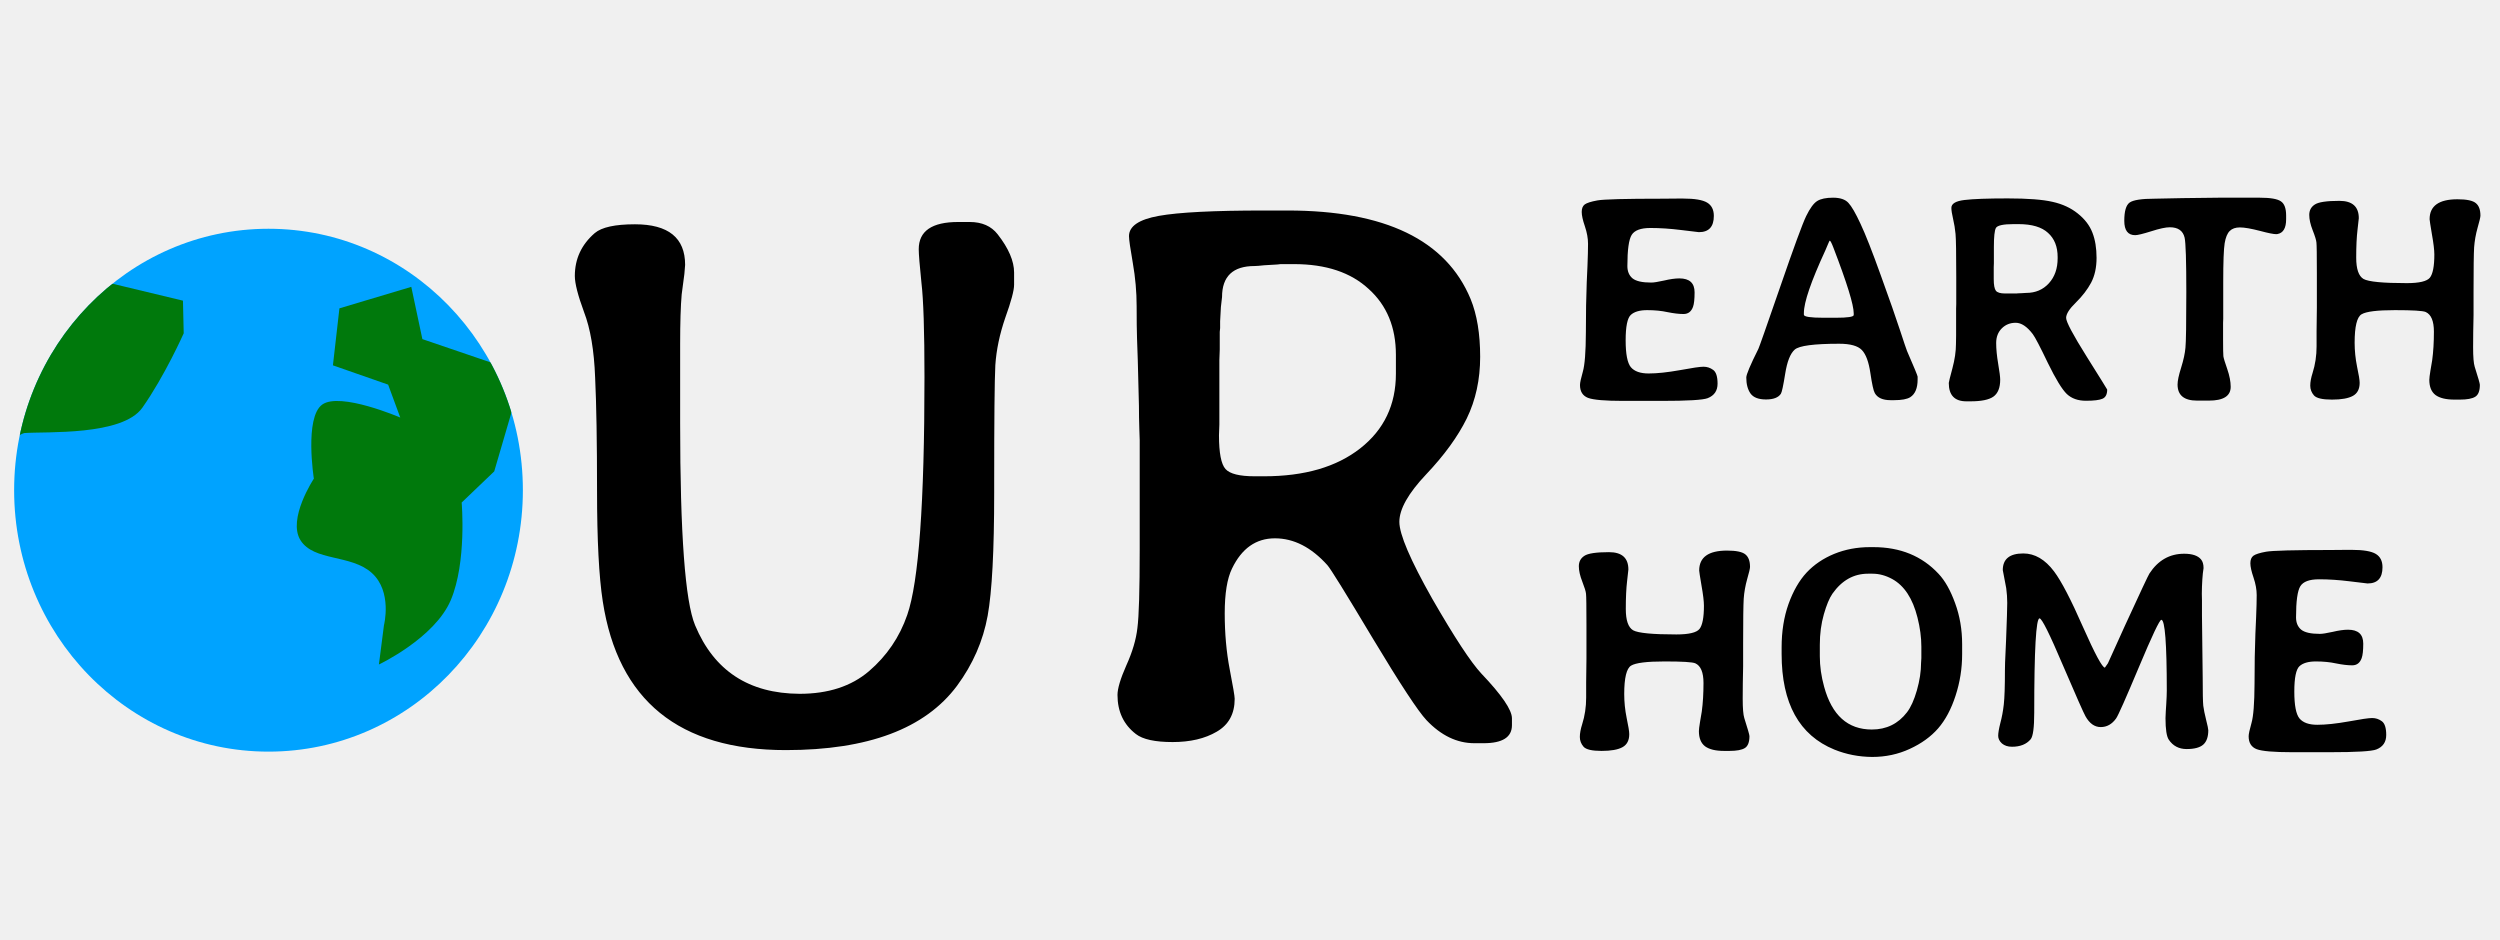
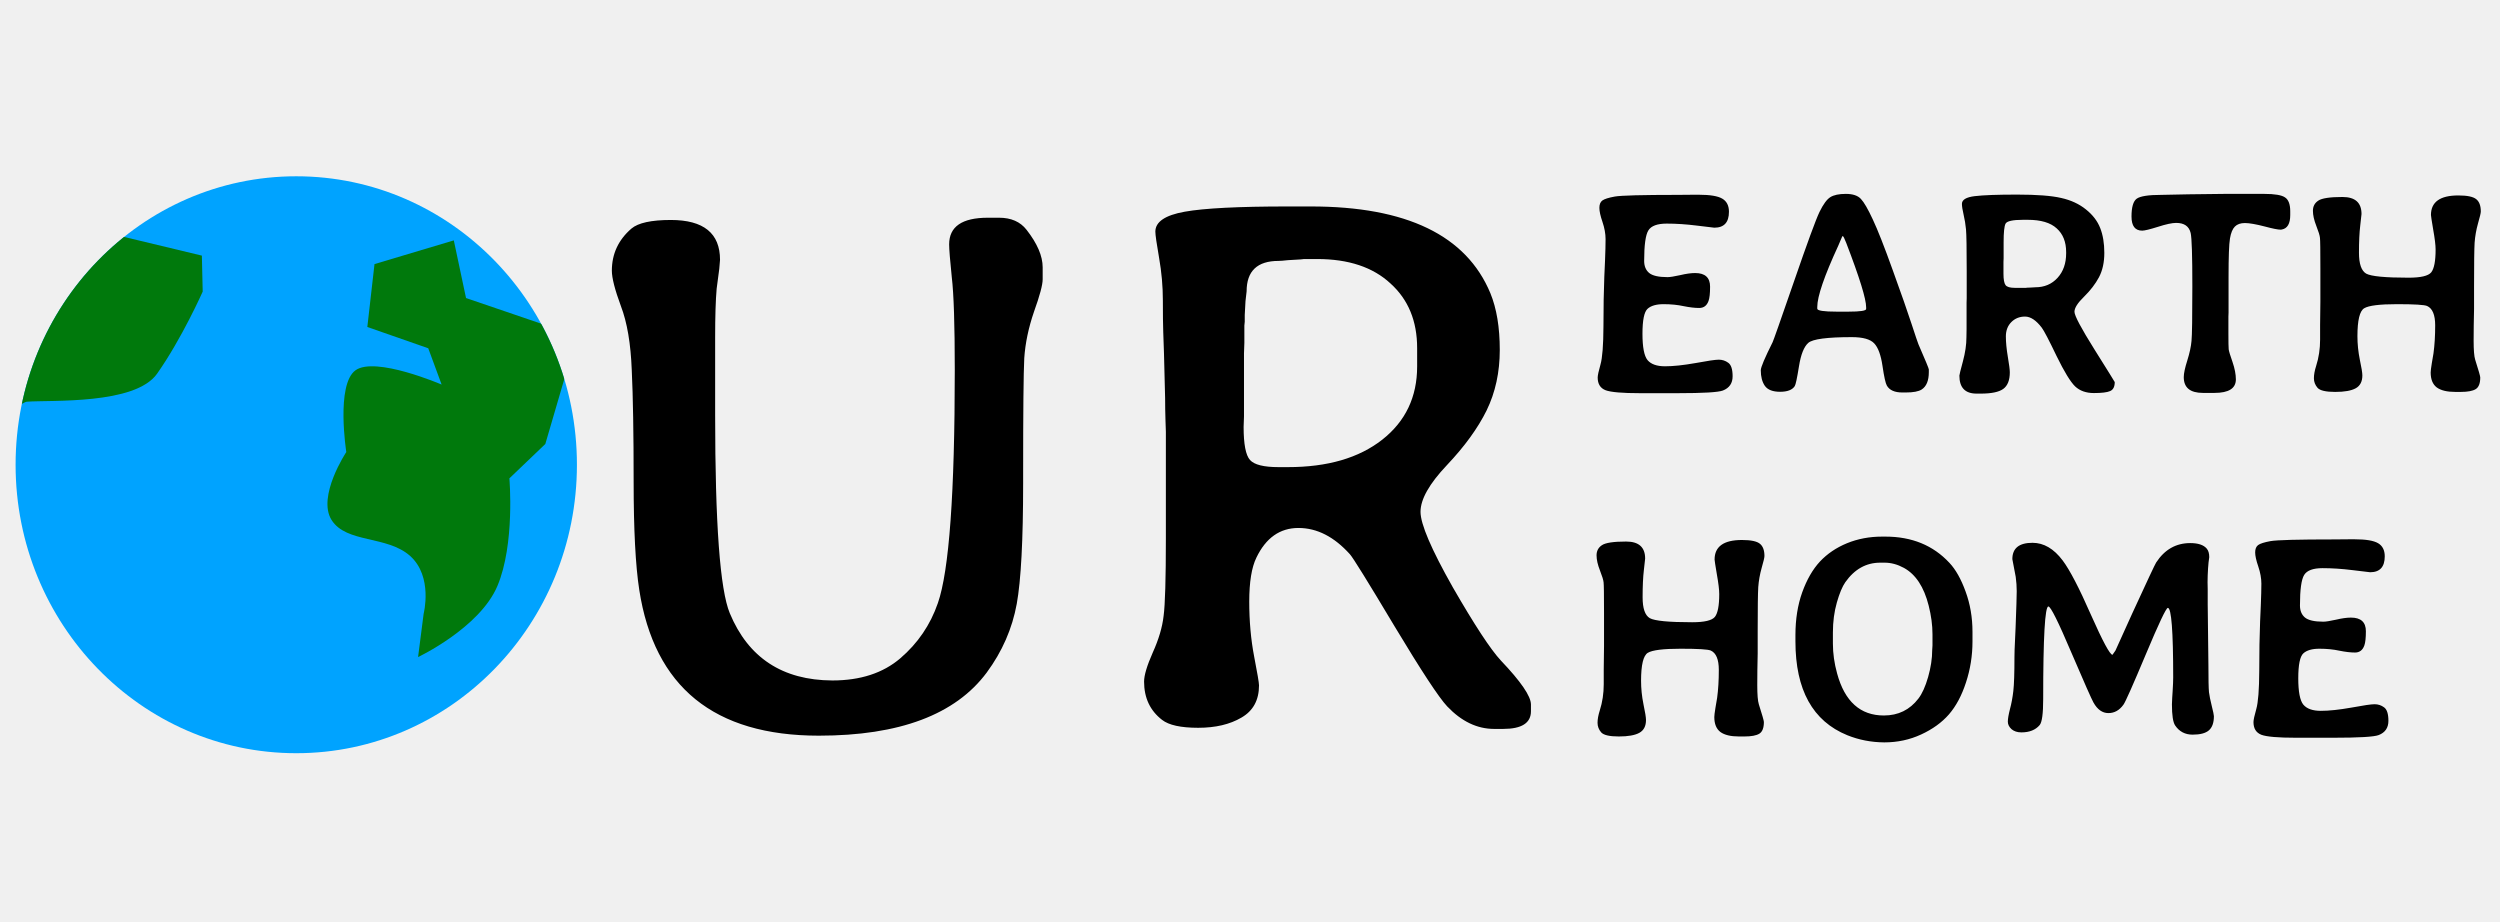
- <svg xmlns="http://www.w3.org/2000/svg" width="306" height="115" viewBox="0 0 306 115" fill="none">
+ <svg xmlns="http://www.w3.org/2000/svg" width="312" height="115" viewBox="0 0 312 115" fill="none">
  <g clip-path="url(#clip0_13_38)">
-     <path d="M32.865 92C50.06 92 64 77.673 64 60C64 42.327 50.06 28 32.865 28C15.669 28 1.73 42.327 1.73 60C1.73 77.673 15.669 92 32.865 92Z" fill="#00A3FF" />
-     <mask id="mask0_13_38" style="mask-type:luminance" maskUnits="userSpaceOnUse" x="1" y="28" width="64" height="64">
-       <path d="M32.865 92C50.06 92 64 77.673 64 60C64 42.327 50.06 28 32.865 28C15.669 28 1.73 42.327 1.73 60C1.73 77.673 15.669 92 32.865 92Z" fill="white" />
+     <path d="M36.973 94C56.318 94 72 77.882 72 58C72 38.118 56.318 22 36.973 22C17.628 22 1.946 38.118 1.946 58C1.946 77.882 17.628 94 36.973 94Z" fill="#00A3FF" />
+     <mask id="mask0_13_38" style="mask-type:luminance" maskUnits="userSpaceOnUse" x="1" y="22" width="72" height="72">
+       <path d="M36.973 94C56.318 94 72 77.882 72 58C72 38.118 56.318 22 36.973 22C17.628 22 1.946 38.118 1.946 58C1.946 77.882 17.628 94 36.973 94Z" fill="white" />
    </mask>
    <g mask="url(#mask0_13_38)">
-       <path fill-rule="evenodd" clip-rule="evenodd" d="M48.992 51.107C48.992 51.107 41.63 47.938 39.437 49.523C37.244 51.107 38.416 58.589 38.416 58.589C38.416 58.589 35.148 63.53 36.782 66.128C38.416 68.726 42.955 67.833 45.505 70.125C48.055 72.417 46.996 76.531 46.996 76.531L46.379 81.333C46.379 81.333 53.209 78.105 55.177 73.453C57.145 68.802 56.508 61.51 56.508 61.51L60.494 57.697L64 45.705L51.698 41.508L50.342 35.111L41.545 37.741L40.749 44.718L47.507 47.078L48.992 51.107ZM0 54.667C0 54.667 2.617 53.033 2.966 53.007C5.646 52.807 14.985 53.365 17.426 49.899C20.186 45.981 22.486 40.793 22.486 40.793L22.394 36.801L7.964 33.333L0 54.667Z" fill="#00790C" />
+       <path fill-rule="evenodd" clip-rule="evenodd" d="M55.116 47.995C55.116 47.995 46.834 44.43 44.367 46.213C41.9 47.995 43.218 56.413 43.218 56.413C43.218 56.413 39.541 61.971 41.38 64.894C43.218 67.817 48.324 66.812 51.193 69.391C54.062 71.969 52.87 76.597 52.87 76.597L52.176 82C52.176 82 59.86 78.368 62.074 73.135C64.288 67.902 63.571 59.699 63.571 59.699L68.056 55.409L72 41.918L58.16 37.196L56.635 30L46.738 32.959L45.843 40.808L53.445 43.463L55.116 47.995ZM0 52C0 52 2.944 50.162 3.337 50.133C6.352 49.908 16.858 50.536 19.604 46.636C22.709 42.229 25.297 36.392 25.297 36.392L25.193 31.901L8.959 28L0 52Z" fill="#00790C" />
    </g>
  </g>
-   <path d="M77.719 27.453C81.812 27.453 83.859 29.109 83.859 32.422L83.766 33.547L83.438 36.031C83.312 37.469 83.25 39.5 83.25 42.125V51.781C83.25 65.344 83.859 73.594 85.078 76.531C87.391 82.094 91.656 84.891 97.875 84.922C101.375 84.922 104.203 84 106.359 82.156C108.547 80.281 110.109 77.984 111.047 75.266C112.453 71.234 113.156 61.531 113.156 46.156C113.156 40.531 113.031 36.672 112.781 34.578C112.562 32.453 112.453 31.094 112.453 30.5C112.453 28.281 114.062 27.172 117.281 27.172H118.688C120.188 27.172 121.328 27.672 122.109 28.672C123.453 30.391 124.125 31.953 124.125 33.359V34.859C124.125 35.547 123.766 36.891 123.047 38.891C122.359 40.891 121.953 42.828 121.828 44.703C121.734 46.547 121.688 51.344 121.688 59.094C121.688 59.5 121.688 59.906 121.688 60.312C121.688 67.406 121.422 72.422 120.891 75.359C120.328 78.453 119.078 81.312 117.141 83.938C113.234 89.188 106.25 91.812 96.188 91.812C83.125 91.812 75.656 85.75 73.781 73.625C73.312 70.594 73.078 66.094 73.078 60.125C73.078 54.125 73 49.484 72.844 46.203C72.719 42.891 72.266 40.219 71.484 38.188C70.734 36.156 70.359 34.688 70.359 33.781C70.359 31.688 71.172 29.938 72.797 28.531C73.641 27.812 75.281 27.453 77.719 27.453ZM153.562 58.297H154.734C159.672 58.297 163.594 57.156 166.5 54.875C169.406 52.594 170.859 49.547 170.859 45.734V43.438C170.859 40.062 169.75 37.375 167.531 35.375C165.344 33.344 162.297 32.328 158.391 32.328H156.75L156.328 32.375L154.734 32.469C154.172 32.531 153.781 32.562 153.562 32.562C150.906 32.562 149.578 33.828 149.578 36.359L149.438 37.578L149.344 39.312C149.344 39.594 149.344 39.875 149.344 40.156L149.297 40.625V42.781L149.25 44.094V51.969L149.203 53.281C149.203 55.438 149.469 56.812 150 57.406C150.531 58 151.719 58.297 153.562 58.297ZM139.172 41.422C139.141 40.516 139.125 39.203 139.125 37.484C139.125 35.734 138.969 33.969 138.656 32.188C138.344 30.406 138.188 29.312 138.188 28.906C138.188 27.688 139.406 26.859 141.844 26.422C144.281 25.984 148.562 25.766 154.688 25.766H157.594C169.531 25.766 177 29.375 180 36.594C180.781 38.5 181.172 40.859 181.172 43.672C181.172 46.453 180.625 48.969 179.531 51.219C178.438 53.438 176.781 55.719 174.562 58.062C172.375 60.375 171.281 62.312 171.281 63.875C171.281 65.406 172.625 68.547 175.312 73.297C178.031 78.016 180.031 81.062 181.312 82.438C183.812 85.062 185.062 86.891 185.062 87.922V88.766C185.062 90.234 183.906 90.969 181.594 90.969H180.469C178.344 90.969 176.391 90.031 174.609 88.156C173.578 87.062 171.391 83.734 168.047 78.172C164.703 72.578 162.844 69.578 162.469 69.172C160.5 66.984 158.359 65.891 156.047 65.891C153.734 65.891 151.984 67.125 150.797 69.594C150.203 70.812 149.906 72.641 149.906 75.078C149.906 77.516 150.109 79.797 150.516 81.922C150.922 84.016 151.125 85.219 151.125 85.531C151.125 87.375 150.391 88.719 148.922 89.562C147.484 90.406 145.688 90.828 143.531 90.828C141.375 90.828 139.875 90.5 139.031 89.844C137.531 88.688 136.781 87.094 136.781 85.062C136.781 84.281 137.141 83.078 137.859 81.453C138.609 79.797 139.062 78.266 139.219 76.859C139.406 75.453 139.5 72.234 139.5 67.203V53.891L139.453 52.484C139.422 51.547 139.406 50.609 139.406 49.672L139.266 44.141L139.172 41.422Z" fill="black" />
-   <path d="M209.773 26.43C209.773 27.754 209.164 28.416 207.945 28.416C207.793 28.404 207.061 28.316 205.748 28.152C204.436 27.988 203.188 27.906 202.004 27.906C200.832 27.906 200.07 28.188 199.719 28.75C199.367 29.312 199.191 30.584 199.191 32.565C199.191 33.209 199.396 33.707 199.807 34.059C200.229 34.41 200.996 34.586 202.109 34.586C202.414 34.586 202.936 34.504 203.674 34.34C204.412 34.164 205.039 34.076 205.555 34.076C206.797 34.076 207.418 34.645 207.418 35.781C207.418 36.613 207.354 37.205 207.225 37.557C207.014 38.143 206.627 38.435 206.064 38.435C205.514 38.435 204.863 38.359 204.113 38.207C203.363 38.043 202.531 37.961 201.617 37.961C200.703 37.961 200.035 38.154 199.613 38.541C199.191 38.928 198.98 39.965 198.98 41.652C198.98 43.328 199.191 44.424 199.613 44.94C200.047 45.455 200.773 45.713 201.793 45.713C202.824 45.713 204.096 45.578 205.607 45.309C207.119 45.027 208.086 44.887 208.508 44.887C208.941 44.887 209.334 45.016 209.686 45.273C210.049 45.531 210.23 46.094 210.23 46.961C210.23 47.828 209.826 48.42 209.018 48.736C208.443 48.959 206.557 49.07 203.357 49.07H198.682C196.467 49.07 195.031 48.947 194.375 48.701C193.719 48.443 193.391 47.916 193.391 47.119C193.391 46.85 193.508 46.305 193.742 45.484C193.977 44.664 194.1 43.076 194.111 40.721C194.111 38.365 194.146 36.309 194.217 34.551L194.305 32.582C194.352 31.422 194.375 30.508 194.375 29.84C194.375 29.172 194.246 28.457 193.988 27.695C193.73 26.945 193.602 26.359 193.602 25.938C193.602 25.516 193.725 25.211 193.971 25.023C194.229 24.836 194.744 24.672 195.518 24.531C196.291 24.391 198.934 24.32 203.445 24.32L205.379 24.303H206.012C207.418 24.303 208.396 24.467 208.947 24.795C209.498 25.123 209.773 25.668 209.773 26.43ZM220.795 38.312V38.523C220.795 38.77 221.598 38.893 223.203 38.893H224.697C226.162 38.893 226.895 38.781 226.895 38.559V38.348C226.895 37.305 226.068 34.633 224.416 30.332C224.193 29.746 224.041 29.453 223.959 29.453C223.936 29.453 223.871 29.582 223.766 29.84C223.672 30.086 223.555 30.361 223.414 30.666C221.668 34.451 220.795 37 220.795 38.312ZM234.717 46.1V46.451C234.717 47.506 234.418 48.227 233.82 48.613C233.434 48.859 232.771 48.982 231.834 48.982H231.412C230.451 48.982 229.807 48.695 229.479 48.121C229.314 47.84 229.133 47.02 228.934 45.66C228.734 44.301 228.389 43.363 227.896 42.848C227.404 42.332 226.479 42.074 225.119 42.074C222.025 42.074 220.209 42.315 219.67 42.795C219.131 43.275 218.744 44.254 218.51 45.73C218.275 47.195 218.1 48.016 217.982 48.191C217.678 48.66 217.068 48.895 216.154 48.895C215.24 48.895 214.607 48.648 214.256 48.156C213.916 47.664 213.746 47.014 213.746 46.205C213.746 45.842 214.238 44.676 215.223 42.707C215.316 42.531 216.201 40.018 217.877 35.166C219.553 30.303 220.619 27.396 221.076 26.447C221.545 25.486 221.996 24.871 222.43 24.602C222.863 24.332 223.508 24.197 224.363 24.197C225.23 24.197 225.857 24.408 226.244 24.83C226.631 25.24 227.123 26.09 227.721 27.379C228.33 28.668 229.162 30.783 230.217 33.725C231.283 36.666 232.062 38.893 232.555 40.404C233.047 41.904 233.334 42.754 233.416 42.953C234.283 44.945 234.717 45.994 234.717 46.1ZM245.422 35.922H246.846L246.986 35.904L247.426 35.887L248.006 35.852C249.143 35.852 250.068 35.459 250.783 34.674C251.498 33.889 251.855 32.869 251.855 31.615V31.457C251.855 30.191 251.463 29.207 250.678 28.504C249.904 27.789 248.697 27.432 247.057 27.432H246.477C245.199 27.432 244.473 27.59 244.297 27.906C244.133 28.211 244.051 28.984 244.051 30.227V32.23L244.033 32.688V34.164C244.033 34.879 244.121 35.353 244.297 35.588C244.473 35.81 244.848 35.922 245.422 35.922ZM240.676 49.123C239.246 49.123 238.531 48.373 238.531 46.873C238.531 46.779 238.678 46.188 238.971 45.098C239.264 44.008 239.41 43.012 239.41 42.109L239.428 41.055V37.768L239.445 37.205C239.445 37.205 239.445 36.103 239.445 33.9C239.445 30.994 239.416 29.236 239.357 28.627C239.299 28.006 239.199 27.396 239.059 26.799C238.918 26.189 238.848 25.738 238.848 25.445C238.848 24.93 239.381 24.607 240.447 24.479C241.514 24.35 243.277 24.285 245.738 24.285C248.199 24.285 250.033 24.426 251.24 24.707C252.447 24.977 253.473 25.451 254.316 26.131C255.172 26.811 255.77 27.59 256.109 28.469C256.449 29.336 256.619 30.367 256.619 31.562C256.619 32.746 256.396 33.76 255.951 34.603C255.506 35.435 254.885 36.244 254.088 37.029C253.291 37.803 252.893 38.43 252.893 38.91C252.893 39.391 253.73 40.967 255.406 43.639C257.082 46.31 257.92 47.658 257.92 47.682C257.92 48.268 257.727 48.643 257.34 48.807C256.965 48.971 256.291 49.053 255.318 49.053C254.346 49.053 253.566 48.777 252.98 48.227C252.395 47.664 251.621 46.398 250.66 44.43C249.711 42.449 249.096 41.272 248.814 40.897C248.111 39.971 247.414 39.508 246.723 39.508C246.043 39.508 245.475 39.736 245.018 40.193C244.561 40.65 244.332 41.248 244.332 41.986C244.332 42.713 244.414 43.562 244.578 44.535C244.742 45.496 244.824 46.141 244.824 46.469C244.824 47.453 244.549 48.145 243.998 48.543C243.459 48.93 242.521 49.123 241.186 49.123H240.676ZM276.57 24.197C277.883 24.197 278.75 24.344 279.172 24.637C279.605 24.918 279.822 25.498 279.822 26.377V26.834C279.822 27.912 279.471 28.516 278.768 28.645C278.732 28.656 278.686 28.662 278.627 28.662C278.287 28.662 277.637 28.533 276.676 28.275C275.551 27.982 274.713 27.836 274.162 27.836C273.623 27.836 273.207 27.982 272.914 28.275C272.621 28.568 272.416 29.066 272.299 29.77C272.182 30.473 272.123 32.066 272.123 34.551V39.016L272.105 39.508V41.617C272.105 42.695 272.117 43.357 272.141 43.603C272.176 43.85 272.334 44.371 272.615 45.168C272.896 45.988 273.037 46.715 273.037 47.348C273.037 48.473 272.146 49.035 270.365 49.035H268.924C267.33 49.035 266.533 48.379 266.533 47.066C266.533 46.609 266.68 45.918 266.973 44.992C267.266 44.055 267.441 43.24 267.5 42.549C267.57 41.846 267.605 39.578 267.605 35.746C267.605 31.914 267.535 29.693 267.395 29.084C267.195 28.24 266.592 27.818 265.584 27.818C265.08 27.818 264.318 27.982 263.299 28.311C262.291 28.627 261.641 28.785 261.348 28.785C260.457 28.785 260.012 28.199 260.012 27.027C260.012 25.855 260.229 25.111 260.662 24.795C261.107 24.479 262.133 24.32 263.738 24.32L267.148 24.25L271.613 24.197H276.57ZM297.383 26.834C297.383 25.205 298.52 24.391 300.793 24.391C301.918 24.391 302.668 24.549 303.043 24.865C303.418 25.17 303.605 25.68 303.605 26.395C303.605 26.582 303.488 27.08 303.254 27.889C303.031 28.686 302.891 29.482 302.832 30.279C302.785 31.076 302.762 32.881 302.762 35.693V38.559C302.727 40.023 302.709 41.342 302.709 42.514C302.709 43.685 302.773 44.477 302.902 44.887C303.324 46.211 303.535 46.949 303.535 47.102C303.535 47.84 303.348 48.326 302.973 48.56C302.598 48.795 301.971 48.912 301.092 48.912H300.424C299.393 48.912 298.619 48.725 298.104 48.35C297.6 47.963 297.348 47.342 297.348 46.486C297.348 46.299 297.395 45.918 297.488 45.344L297.699 44.096C297.84 43.065 297.91 41.898 297.91 40.598C297.91 39.297 297.576 38.494 296.908 38.19C296.568 38.037 295.314 37.961 293.146 37.961C290.979 37.961 289.613 38.131 289.051 38.471C288.488 38.81 288.207 39.971 288.207 41.951C288.207 42.924 288.307 43.902 288.506 44.887C288.717 45.871 288.822 46.527 288.822 46.855C288.822 47.617 288.547 48.15 287.996 48.455C287.445 48.76 286.59 48.912 285.43 48.912C284.27 48.912 283.537 48.742 283.232 48.402C282.928 48.051 282.775 47.652 282.775 47.207C282.775 46.762 282.869 46.246 283.057 45.66C283.385 44.629 283.549 43.539 283.549 42.391V40.527L283.584 37.627V33.496C283.584 31.223 283.566 29.951 283.531 29.682C283.508 29.4 283.355 28.902 283.074 28.188C282.793 27.473 282.652 26.846 282.652 26.307C282.652 25.756 282.875 25.334 283.32 25.041C283.766 24.736 284.773 24.584 286.344 24.584C287.926 24.584 288.717 25.293 288.717 26.711C288.717 26.781 288.664 27.256 288.559 28.135C288.453 29.014 288.4 30.15 288.4 31.545C288.4 32.928 288.699 33.795 289.297 34.147C289.906 34.486 291.67 34.656 294.588 34.656C296.111 34.656 297.055 34.434 297.418 33.988C297.781 33.531 297.963 32.582 297.963 31.141C297.963 30.602 297.863 29.775 297.664 28.662C297.477 27.549 297.383 26.939 297.383 26.834ZM207.98 69.834C207.98 68.205 209.117 67.391 211.391 67.391C212.516 67.391 213.266 67.549 213.641 67.865C214.016 68.17 214.203 68.68 214.203 69.394C214.203 69.582 214.086 70.08 213.852 70.889C213.629 71.686 213.488 72.482 213.43 73.279C213.383 74.076 213.359 75.881 213.359 78.693V81.559C213.324 83.023 213.307 84.342 213.307 85.514C213.307 86.686 213.371 87.477 213.5 87.887C213.922 89.211 214.133 89.949 214.133 90.102C214.133 90.84 213.945 91.326 213.57 91.561C213.195 91.795 212.568 91.912 211.689 91.912H211.021C209.99 91.912 209.217 91.725 208.701 91.35C208.197 90.963 207.945 90.342 207.945 89.486C207.945 89.299 207.992 88.918 208.086 88.344L208.297 87.096C208.438 86.064 208.508 84.898 208.508 83.598C208.508 82.297 208.174 81.494 207.506 81.189C207.166 81.037 205.912 80.961 203.744 80.961C201.576 80.961 200.211 81.131 199.648 81.471C199.086 81.811 198.805 82.971 198.805 84.951C198.805 85.924 198.904 86.902 199.104 87.887C199.314 88.871 199.42 89.527 199.42 89.856C199.42 90.617 199.145 91.15 198.594 91.455C198.043 91.76 197.188 91.912 196.027 91.912C194.867 91.912 194.135 91.742 193.83 91.402C193.525 91.051 193.373 90.652 193.373 90.207C193.373 89.762 193.467 89.246 193.654 88.66C193.982 87.629 194.146 86.539 194.146 85.391V83.527L194.182 80.627V76.496C194.182 74.223 194.164 72.951 194.129 72.682C194.105 72.4 193.953 71.902 193.672 71.188C193.391 70.473 193.25 69.846 193.25 69.307C193.25 68.756 193.473 68.334 193.918 68.041C194.363 67.736 195.371 67.584 196.941 67.584C198.523 67.584 199.314 68.293 199.314 69.711C199.314 69.781 199.262 70.256 199.156 71.135C199.051 72.014 198.998 73.15 198.998 74.545C198.998 75.928 199.297 76.795 199.895 77.147C200.504 77.486 202.268 77.656 205.186 77.656C206.709 77.656 207.652 77.434 208.016 76.988C208.379 76.531 208.561 75.582 208.561 74.141C208.561 73.602 208.461 72.775 208.262 71.662C208.074 70.549 207.98 69.939 207.98 69.834ZM222.746 78.922V80.328C222.746 81.547 222.922 82.789 223.273 84.055C224.223 87.547 226.168 89.293 229.109 89.293C230.902 89.293 232.338 88.59 233.416 87.184C233.885 86.574 234.289 85.678 234.629 84.494C234.969 83.299 235.139 82.174 235.139 81.119L235.174 80.557V79.15C235.174 78.025 235.016 76.836 234.699 75.582C234.113 73.25 233.082 71.68 231.605 70.871C230.809 70.438 230.006 70.221 229.197 70.221H228.652C226.895 70.221 225.441 71.035 224.293 72.664C223.918 73.203 223.566 74.047 223.238 75.195C222.91 76.344 222.746 77.586 222.746 78.922ZM240.166 78.852V80.064C240.166 81.822 239.896 83.522 239.357 85.162C238.83 86.791 238.121 88.121 237.23 89.152C236.34 90.172 235.18 91.01 233.75 91.666C232.332 92.322 230.803 92.65 229.162 92.65C227.533 92.639 225.992 92.34 224.539 91.754C220.227 89.996 218.07 86.094 218.07 80.047V79.238C218.07 77.281 218.352 75.512 218.914 73.93C219.488 72.336 220.227 71.053 221.129 70.08C222.043 69.107 223.168 68.346 224.504 67.795C225.852 67.244 227.311 66.969 228.881 66.969H229.303C232.596 66.969 235.256 68.059 237.283 70.238C238.068 71.07 238.742 72.266 239.305 73.824C239.879 75.383 240.166 77.059 240.166 78.852ZM270.295 89.381C270.295 90.189 270.09 90.775 269.68 91.139C269.27 91.502 268.59 91.684 267.641 91.684C266.703 91.684 265.977 91.303 265.461 90.541C265.191 90.143 265.057 89.264 265.057 87.904L265.092 87.078L265.145 86.252C265.191 85.514 265.215 84.945 265.215 84.547C265.215 78.758 264.992 75.863 264.547 75.863C264.336 75.863 263.422 77.791 261.805 81.647C260.188 85.502 259.256 87.6 259.01 87.939C258.506 88.643 257.879 88.994 257.129 88.994C256.379 88.994 255.758 88.555 255.266 87.676C255.043 87.289 254.117 85.197 252.488 81.4C250.871 77.592 249.922 75.688 249.641 75.688C249.207 75.688 248.99 79.537 248.99 87.236C248.99 89.053 248.844 90.137 248.551 90.488C248.035 91.098 247.273 91.402 246.266 91.402C245.762 91.402 245.352 91.268 245.035 90.998C244.73 90.717 244.578 90.406 244.578 90.066C244.578 89.715 244.666 89.193 244.842 88.502C245.029 87.811 245.17 87.055 245.264 86.234C245.357 85.414 245.404 84.002 245.404 81.998L245.422 81.084L245.545 78.324C245.639 75.887 245.686 74.375 245.686 73.789C245.686 73.203 245.645 72.606 245.562 71.996L245.141 69.781C245.141 68.422 245.979 67.742 247.654 67.742C249.061 67.742 250.314 68.475 251.416 69.939C252.307 71.123 253.484 73.385 254.949 76.725C256.426 80.053 257.322 81.717 257.639 81.717L258.008 81.189L260.1 76.566C261.963 72.512 262.959 70.391 263.088 70.203C264.143 68.586 265.561 67.777 267.342 67.777C268.326 67.777 269.012 68.006 269.398 68.463C269.609 68.709 269.715 69.066 269.715 69.535L269.627 70.186C269.58 70.643 269.545 71.182 269.521 71.803L269.504 72.664L269.521 73.525C269.521 74.147 269.521 74.768 269.521 75.389L269.609 82.894C269.609 84.746 269.633 85.906 269.68 86.375C269.738 86.832 269.855 87.412 270.031 88.115C270.207 88.818 270.295 89.24 270.295 89.381ZM291.617 69.43C291.617 70.754 291.008 71.416 289.789 71.416C289.637 71.404 288.904 71.316 287.592 71.152C286.279 70.988 285.031 70.906 283.848 70.906C282.676 70.906 281.914 71.188 281.562 71.75C281.211 72.312 281.035 73.584 281.035 75.564C281.035 76.209 281.24 76.707 281.65 77.059C282.072 77.41 282.84 77.586 283.953 77.586C284.258 77.586 284.779 77.504 285.518 77.34C286.256 77.164 286.883 77.076 287.398 77.076C288.641 77.076 289.262 77.644 289.262 78.781C289.262 79.613 289.197 80.205 289.068 80.557C288.857 81.143 288.471 81.436 287.908 81.436C287.357 81.436 286.707 81.359 285.957 81.207C285.207 81.043 284.375 80.961 283.461 80.961C282.547 80.961 281.879 81.154 281.457 81.541C281.035 81.928 280.824 82.965 280.824 84.652C280.824 86.328 281.035 87.424 281.457 87.939C281.891 88.455 282.617 88.713 283.637 88.713C284.668 88.713 285.939 88.578 287.451 88.309C288.963 88.027 289.93 87.887 290.352 87.887C290.785 87.887 291.178 88.016 291.529 88.273C291.893 88.531 292.074 89.094 292.074 89.961C292.074 90.828 291.67 91.42 290.861 91.736C290.287 91.959 288.4 92.07 285.201 92.07H280.525C278.311 92.07 276.875 91.947 276.219 91.701C275.562 91.443 275.234 90.916 275.234 90.119C275.234 89.85 275.352 89.305 275.586 88.484C275.82 87.664 275.943 86.076 275.955 83.721C275.955 81.365 275.99 79.309 276.061 77.551L276.148 75.582C276.195 74.422 276.219 73.508 276.219 72.84C276.219 72.172 276.09 71.457 275.832 70.695C275.574 69.945 275.445 69.359 275.445 68.938C275.445 68.516 275.568 68.211 275.814 68.023C276.072 67.836 276.588 67.672 277.361 67.531C278.135 67.391 280.777 67.32 285.289 67.32L287.223 67.303H287.855C289.262 67.303 290.24 67.467 290.791 67.795C291.342 68.123 291.617 68.668 291.617 69.43Z" fill="black" />
+   <path d="M83.719 27.453C87.812 27.453 89.859 29.109 89.859 32.422L89.766 33.547L89.438 36.031C89.312 37.469 89.25 39.5 89.25 42.125V51.781C89.25 65.344 89.859 73.594 91.078 76.531C93.391 82.094 97.656 84.891 103.875 84.922C107.375 84.922 110.203 84 112.359 82.156C114.547 80.281 116.109 77.984 117.047 75.266C118.453 71.234 119.156 61.531 119.156 46.156C119.156 40.531 119.031 36.672 118.781 34.578C118.562 32.453 118.453 31.094 118.453 30.5C118.453 28.281 120.062 27.172 123.281 27.172H124.688C126.188 27.172 127.328 27.672 128.109 28.672C129.453 30.391 130.125 31.953 130.125 33.359V34.859C130.125 35.547 129.766 36.891 129.047 38.891C128.359 40.891 127.953 42.828 127.828 44.703C127.734 46.547 127.688 51.344 127.688 59.094C127.688 59.5 127.688 59.906 127.688 60.312C127.688 67.406 127.422 72.422 126.891 75.359C126.328 78.453 125.078 81.312 123.141 83.938C119.234 89.188 112.25 91.812 102.188 91.812C89.125 91.812 81.656 85.75 79.781 73.625C79.312 70.594 79.078 66.094 79.078 60.125C79.078 54.125 79 49.484 78.844 46.203C78.719 42.891 78.266 40.219 77.484 38.188C76.734 36.156 76.359 34.688 76.359 33.781C76.359 31.688 77.172 29.938 78.797 28.531C79.641 27.812 81.281 27.453 83.719 27.453ZM159.562 58.297H160.734C165.672 58.297 169.594 57.156 172.5 54.875C175.406 52.594 176.859 49.547 176.859 45.734V43.438C176.859 40.062 175.75 37.375 173.531 35.375C171.344 33.344 168.297 32.328 164.391 32.328H162.75L162.328 32.375L160.734 32.469C160.172 32.531 159.781 32.562 159.562 32.562C156.906 32.562 155.578 33.828 155.578 36.359L155.438 37.578L155.344 39.312C155.344 39.594 155.344 39.875 155.344 40.156L155.297 40.625V42.781L155.25 44.094V51.969L155.203 53.281C155.203 55.438 155.469 56.812 156 57.406C156.531 58 157.719 58.297 159.562 58.297ZM145.172 41.422C145.141 40.516 145.125 39.203 145.125 37.484C145.125 35.734 144.969 33.969 144.656 32.188C144.344 30.406 144.188 29.312 144.188 28.906C144.188 27.688 145.406 26.859 147.844 26.422C150.281 25.984 154.562 25.766 160.688 25.766H163.594C175.531 25.766 183 29.375 186 36.594C186.781 38.5 187.172 40.859 187.172 43.672C187.172 46.453 186.625 48.969 185.531 51.219C184.438 53.438 182.781 55.719 180.562 58.062C178.375 60.375 177.281 62.312 177.281 63.875C177.281 65.406 178.625 68.547 181.312 73.297C184.031 78.016 186.031 81.062 187.312 82.438C189.812 85.062 191.062 86.891 191.062 87.922V88.766C191.062 90.234 189.906 90.969 187.594 90.969H186.469C184.344 90.969 182.391 90.031 180.609 88.156C179.578 87.062 177.391 83.734 174.047 78.172C170.703 72.578 168.844 69.578 168.469 69.172C166.5 66.984 164.359 65.891 162.047 65.891C159.734 65.891 157.984 67.125 156.797 69.594C156.203 70.812 155.906 72.641 155.906 75.078C155.906 77.516 156.109 79.797 156.516 81.922C156.922 84.016 157.125 85.219 157.125 85.531C157.125 87.375 156.391 88.719 154.922 89.562C153.484 90.406 151.688 90.828 149.531 90.828C147.375 90.828 145.875 90.5 145.031 89.844C143.531 88.688 142.781 87.094 142.781 85.062C142.781 84.281 143.141 83.078 143.859 81.453C144.609 79.797 145.062 78.266 145.219 76.859C145.406 75.453 145.5 72.234 145.5 67.203V53.891L145.453 52.484C145.422 51.547 145.406 50.609 145.406 49.672L145.266 44.141L145.172 41.422Z" fill="black" />
+   <path d="M215.773 26.43C215.773 27.754 215.164 28.416 213.945 28.416C213.793 28.404 213.061 28.316 211.748 28.152C210.436 27.988 209.188 27.906 208.004 27.906C206.832 27.906 206.07 28.188 205.719 28.75C205.367 29.312 205.191 30.584 205.191 32.565C205.191 33.209 205.396 33.707 205.807 34.059C206.229 34.41 206.996 34.586 208.109 34.586C208.414 34.586 208.936 34.504 209.674 34.34C210.412 34.164 211.039 34.076 211.555 34.076C212.797 34.076 213.418 34.645 213.418 35.781C213.418 36.613 213.354 37.205 213.225 37.557C213.014 38.143 212.627 38.435 212.064 38.435C211.514 38.435 210.863 38.359 210.113 38.207C209.363 38.043 208.531 37.961 207.617 37.961C206.703 37.961 206.035 38.154 205.613 38.541C205.191 38.928 204.98 39.965 204.98 41.652C204.98 43.328 205.191 44.424 205.613 44.94C206.047 45.455 206.773 45.713 207.793 45.713C208.824 45.713 210.096 45.578 211.607 45.309C213.119 45.027 214.086 44.887 214.508 44.887C214.941 44.887 215.334 45.016 215.686 45.273C216.049 45.531 216.23 46.094 216.23 46.961C216.23 47.828 215.826 48.42 215.018 48.736C214.443 48.959 212.557 49.07 209.357 49.07H204.682C202.467 49.07 201.031 48.947 200.375 48.701C199.719 48.443 199.391 47.916 199.391 47.119C199.391 46.85 199.508 46.305 199.742 45.484C199.977 44.664 200.1 43.076 200.111 40.721C200.111 38.365 200.146 36.309 200.217 34.551L200.305 32.582C200.352 31.422 200.375 30.508 200.375 29.84C200.375 29.172 200.246 28.457 199.988 27.695C199.73 26.945 199.602 26.359 199.602 25.938C199.602 25.516 199.725 25.211 199.971 25.023C200.229 24.836 200.744 24.672 201.518 24.531C202.291 24.391 204.934 24.32 209.445 24.32L211.379 24.303H212.012C213.418 24.303 214.396 24.467 214.947 24.795C215.498 25.123 215.773 25.668 215.773 26.43ZM226.795 38.312V38.523C226.795 38.77 227.598 38.893 229.203 38.893H230.697C232.162 38.893 232.895 38.781 232.895 38.559V38.348C232.895 37.305 232.068 34.633 230.416 30.332C230.193 29.746 230.041 29.453 229.959 29.453C229.936 29.453 229.871 29.582 229.766 29.84C229.672 30.086 229.555 30.361 229.414 30.666C227.668 34.451 226.795 37 226.795 38.312ZM240.717 46.1V46.451C240.717 47.506 240.418 48.227 239.82 48.613C239.434 48.859 238.771 48.982 237.834 48.982H237.412C236.451 48.982 235.807 48.695 235.479 48.121C235.314 47.84 235.133 47.02 234.934 45.66C234.734 44.301 234.389 43.363 233.896 42.848C233.404 42.332 232.479 42.074 231.119 42.074C228.025 42.074 226.209 42.315 225.67 42.795C225.131 43.275 224.744 44.254 224.51 45.73C224.275 47.195 224.1 48.016 223.982 48.191C223.678 48.66 223.068 48.895 222.154 48.895C221.24 48.895 220.607 48.648 220.256 48.156C219.916 47.664 219.746 47.014 219.746 46.205C219.746 45.842 220.238 44.676 221.223 42.707C221.316 42.531 222.201 40.018 223.877 35.166C225.553 30.303 226.619 27.396 227.076 26.447C227.545 25.486 227.996 24.871 228.43 24.602C228.863 24.332 229.508 24.197 230.363 24.197C231.23 24.197 231.857 24.408 232.244 24.83C232.631 25.24 233.123 26.09 233.721 27.379C234.33 28.668 235.162 30.783 236.217 33.725C237.283 36.666 238.062 38.893 238.555 40.404C239.047 41.904 239.334 42.754 239.416 42.953C240.283 44.945 240.717 45.994 240.717 46.1ZM251.422 35.922H252.846L252.986 35.904L253.426 35.887L254.006 35.852C255.143 35.852 256.068 35.459 256.783 34.674C257.498 33.889 257.855 32.869 257.855 31.615V31.457C257.855 30.191 257.463 29.207 256.678 28.504C255.904 27.789 254.697 27.432 253.057 27.432H252.477C251.199 27.432 250.473 27.59 250.297 27.906C250.133 28.211 250.051 28.984 250.051 30.227V32.23L250.033 32.688V34.164C250.033 34.879 250.121 35.353 250.297 35.588C250.473 35.81 250.848 35.922 251.422 35.922ZM246.676 49.123C245.246 49.123 244.531 48.373 244.531 46.873C244.531 46.779 244.678 46.188 244.971 45.098C245.264 44.008 245.41 43.012 245.41 42.109L245.428 41.055V37.768L245.445 37.205C245.445 37.205 245.445 36.103 245.445 33.9C245.445 30.994 245.416 29.236 245.357 28.627C245.299 28.006 245.199 27.396 245.059 26.799C244.918 26.189 244.848 25.738 244.848 25.445C244.848 24.93 245.381 24.607 246.447 24.479C247.514 24.35 249.277 24.285 251.738 24.285C254.199 24.285 256.033 24.426 257.24 24.707C258.447 24.977 259.473 25.451 260.316 26.131C261.172 26.811 261.77 27.59 262.109 28.469C262.449 29.336 262.619 30.367 262.619 31.562C262.619 32.746 262.396 33.76 261.951 34.603C261.506 35.435 260.885 36.244 260.088 37.029C259.291 37.803 258.893 38.43 258.893 38.91C258.893 39.391 259.73 40.967 261.406 43.639C263.082 46.31 263.92 47.658 263.92 47.682C263.92 48.268 263.727 48.643 263.34 48.807C262.965 48.971 262.291 49.053 261.318 49.053C260.346 49.053 259.566 48.777 258.98 48.227C258.395 47.664 257.621 46.398 256.66 44.43C255.711 42.449 255.096 41.272 254.814 40.897C254.111 39.971 253.414 39.508 252.723 39.508C252.043 39.508 251.475 39.736 251.018 40.193C250.561 40.65 250.332 41.248 250.332 41.986C250.332 42.713 250.414 43.562 250.578 44.535C250.742 45.496 250.824 46.141 250.824 46.469C250.824 47.453 250.549 48.145 249.998 48.543C249.459 48.93 248.521 49.123 247.186 49.123H246.676ZM282.57 24.197C283.883 24.197 284.75 24.344 285.172 24.637C285.605 24.918 285.822 25.498 285.822 26.377V26.834C285.822 27.912 285.471 28.516 284.768 28.645C284.732 28.656 284.686 28.662 284.627 28.662C284.287 28.662 283.637 28.533 282.676 28.275C281.551 27.982 280.713 27.836 280.162 27.836C279.623 27.836 279.207 27.982 278.914 28.275C278.621 28.568 278.416 29.066 278.299 29.77C278.182 30.473 278.123 32.066 278.123 34.551V39.016L278.105 39.508V41.617C278.105 42.695 278.117 43.357 278.141 43.603C278.176 43.85 278.334 44.371 278.615 45.168C278.896 45.988 279.037 46.715 279.037 47.348C279.037 48.473 278.146 49.035 276.365 49.035H274.924C273.33 49.035 272.533 48.379 272.533 47.066C272.533 46.609 272.68 45.918 272.973 44.992C273.266 44.055 273.441 43.24 273.5 42.549C273.57 41.846 273.605 39.578 273.605 35.746C273.605 31.914 273.535 29.693 273.395 29.084C273.195 28.24 272.592 27.818 271.584 27.818C271.08 27.818 270.318 27.982 269.299 28.311C268.291 28.627 267.641 28.785 267.348 28.785C266.457 28.785 266.012 28.199 266.012 27.027C266.012 25.855 266.229 25.111 266.662 24.795C267.107 24.479 268.133 24.32 269.738 24.32L273.148 24.25L277.613 24.197H282.57ZM303.383 26.834C303.383 25.205 304.52 24.391 306.793 24.391C307.918 24.391 308.668 24.549 309.043 24.865C309.418 25.17 309.605 25.68 309.605 26.395C309.605 26.582 309.488 27.08 309.254 27.889C309.031 28.686 308.891 29.482 308.832 30.279C308.785 31.076 308.762 32.881 308.762 35.693V38.559C308.727 40.023 308.709 41.342 308.709 42.514C308.709 43.685 308.773 44.477 308.902 44.887C309.324 46.211 309.535 46.949 309.535 47.102C309.535 47.84 309.348 48.326 308.973 48.56C308.598 48.795 307.971 48.912 307.092 48.912H306.424C305.393 48.912 304.619 48.725 304.104 48.35C303.6 47.963 303.348 47.342 303.348 46.486C303.348 46.299 303.395 45.918 303.488 45.344L303.699 44.096C303.84 43.065 303.91 41.898 303.91 40.598C303.91 39.297 303.576 38.494 302.908 38.19C302.568 38.037 301.314 37.961 299.146 37.961C296.979 37.961 295.613 38.131 295.051 38.471C294.488 38.81 294.207 39.971 294.207 41.951C294.207 42.924 294.307 43.902 294.506 44.887C294.717 45.871 294.822 46.527 294.822 46.855C294.822 47.617 294.547 48.15 293.996 48.455C293.445 48.76 292.59 48.912 291.43 48.912C290.27 48.912 289.537 48.742 289.232 48.402C288.928 48.051 288.775 47.652 288.775 47.207C288.775 46.762 288.869 46.246 289.057 45.66C289.385 44.629 289.549 43.539 289.549 42.391V40.527L289.584 37.627V33.496C289.584 31.223 289.566 29.951 289.531 29.682C289.508 29.4 289.355 28.902 289.074 28.188C288.793 27.473 288.652 26.846 288.652 26.307C288.652 25.756 288.875 25.334 289.32 25.041C289.766 24.736 290.773 24.584 292.344 24.584C293.926 24.584 294.717 25.293 294.717 26.711C294.717 26.781 294.664 27.256 294.559 28.135C294.453 29.014 294.4 30.15 294.4 31.545C294.4 32.928 294.699 33.795 295.297 34.147C295.906 34.486 297.67 34.656 300.588 34.656C302.111 34.656 303.055 34.434 303.418 33.988C303.781 33.531 303.963 32.582 303.963 31.141C303.963 30.602 303.863 29.775 303.664 28.662C303.477 27.549 303.383 26.939 303.383 26.834ZM213.98 69.834C213.98 68.205 215.117 67.391 217.391 67.391C218.516 67.391 219.266 67.549 219.641 67.865C220.016 68.17 220.203 68.68 220.203 69.394C220.203 69.582 220.086 70.08 219.852 70.889C219.629 71.686 219.488 72.482 219.43 73.279C219.383 74.076 219.359 75.881 219.359 78.693V81.559C219.324 83.023 219.307 84.342 219.307 85.514C219.307 86.686 219.371 87.477 219.5 87.887C219.922 89.211 220.133 89.949 220.133 90.102C220.133 90.84 219.945 91.326 219.57 91.561C219.195 91.795 218.568 91.912 217.689 91.912H217.021C215.99 91.912 215.217 91.725 214.701 91.35C214.197 90.963 213.945 90.342 213.945 89.486C213.945 89.299 213.992 88.918 214.086 88.344L214.297 87.096C214.438 86.064 214.508 84.898 214.508 83.598C214.508 82.297 214.174 81.494 213.506 81.189C213.166 81.037 211.912 80.961 209.744 80.961C207.576 80.961 206.211 81.131 205.648 81.471C205.086 81.811 204.805 82.971 204.805 84.951C204.805 85.924 204.904 86.902 205.104 87.887C205.314 88.871 205.42 89.527 205.42 89.856C205.42 90.617 205.145 91.15 204.594 91.455C204.043 91.76 203.188 91.912 202.027 91.912C200.867 91.912 200.135 91.742 199.83 91.402C199.525 91.051 199.373 90.652 199.373 90.207C199.373 89.762 199.467 89.246 199.654 88.66C199.982 87.629 200.146 86.539 200.146 85.391V83.527L200.182 80.627V76.496C200.182 74.223 200.164 72.951 200.129 72.682C200.105 72.4 199.953 71.902 199.672 71.188C199.391 70.473 199.25 69.846 199.25 69.307C199.25 68.756 199.473 68.334 199.918 68.041C200.363 67.736 201.371 67.584 202.941 67.584C204.523 67.584 205.314 68.293 205.314 69.711C205.314 69.781 205.262 70.256 205.156 71.135C205.051 72.014 204.998 73.15 204.998 74.545C204.998 75.928 205.297 76.795 205.895 77.147C206.504 77.486 208.268 77.656 211.186 77.656C212.709 77.656 213.652 77.434 214.016 76.988C214.379 76.531 214.561 75.582 214.561 74.141C214.561 73.602 214.461 72.775 214.262 71.662C214.074 70.549 213.98 69.939 213.98 69.834ZM228.746 78.922V80.328C228.746 81.547 228.922 82.789 229.273 84.055C230.223 87.547 232.168 89.293 235.109 89.293C236.902 89.293 238.338 88.59 239.416 87.184C239.885 86.574 240.289 85.678 240.629 84.494C240.969 83.299 241.139 82.174 241.139 81.119L241.174 80.557V79.15C241.174 78.025 241.016 76.836 240.699 75.582C240.113 73.25 239.082 71.68 237.605 70.871C236.809 70.438 236.006 70.221 235.197 70.221H234.652C232.895 70.221 231.441 71.035 230.293 72.664C229.918 73.203 229.566 74.047 229.238 75.195C228.91 76.344 228.746 77.586 228.746 78.922ZM246.166 78.852V80.064C246.166 81.822 245.896 83.522 245.357 85.162C244.83 86.791 244.121 88.121 243.23 89.152C242.34 90.172 241.18 91.01 239.75 91.666C238.332 92.322 236.803 92.65 235.162 92.65C233.533 92.639 231.992 92.34 230.539 91.754C226.227 89.996 224.07 86.094 224.07 80.047V79.238C224.07 77.281 224.352 75.512 224.914 73.93C225.488 72.336 226.227 71.053 227.129 70.08C228.043 69.107 229.168 68.346 230.504 67.795C231.852 67.244 233.311 66.969 234.881 66.969H235.303C238.596 66.969 241.256 68.059 243.283 70.238C244.068 71.07 244.742 72.266 245.305 73.824C245.879 75.383 246.166 77.059 246.166 78.852ZM276.295 89.381C276.295 90.189 276.09 90.775 275.68 91.139C275.27 91.502 274.59 91.684 273.641 91.684C272.703 91.684 271.977 91.303 271.461 90.541C271.191 90.143 271.057 89.264 271.057 87.904L271.092 87.078L271.145 86.252C271.191 85.514 271.215 84.945 271.215 84.547C271.215 78.758 270.992 75.863 270.547 75.863C270.336 75.863 269.422 77.791 267.805 81.647C266.188 85.502 265.256 87.6 265.01 87.939C264.506 88.643 263.879 88.994 263.129 88.994C262.379 88.994 261.758 88.555 261.266 87.676C261.043 87.289 260.117 85.197 258.488 81.4C256.871 77.592 255.922 75.688 255.641 75.688C255.207 75.688 254.99 79.537 254.99 87.236C254.99 89.053 254.844 90.137 254.551 90.488C254.035 91.098 253.273 91.402 252.266 91.402C251.762 91.402 251.352 91.268 251.035 90.998C250.73 90.717 250.578 90.406 250.578 90.066C250.578 89.715 250.666 89.193 250.842 88.502C251.029 87.811 251.17 87.055 251.264 86.234C251.357 85.414 251.404 84.002 251.404 81.998L251.422 81.084L251.545 78.324C251.639 75.887 251.686 74.375 251.686 73.789C251.686 73.203 251.645 72.606 251.562 71.996L251.141 69.781C251.141 68.422 251.979 67.742 253.654 67.742C255.061 67.742 256.314 68.475 257.416 69.939C258.307 71.123 259.484 73.385 260.949 76.725C262.426 80.053 263.322 81.717 263.639 81.717L264.008 81.189L266.1 76.566C267.963 72.512 268.959 70.391 269.088 70.203C270.143 68.586 271.561 67.777 273.342 67.777C274.326 67.777 275.012 68.006 275.398 68.463C275.609 68.709 275.715 69.066 275.715 69.535L275.627 70.186C275.58 70.643 275.545 71.182 275.521 71.803L275.504 72.664L275.521 73.525C275.521 74.147 275.521 74.768 275.521 75.389L275.609 82.894C275.609 84.746 275.633 85.906 275.68 86.375C275.738 86.832 275.855 87.412 276.031 88.115C276.207 88.818 276.295 89.24 276.295 89.381ZM297.617 69.43C297.617 70.754 297.008 71.416 295.789 71.416C295.637 71.404 294.904 71.316 293.592 71.152C292.279 70.988 291.031 70.906 289.848 70.906C288.676 70.906 287.914 71.188 287.562 71.75C287.211 72.312 287.035 73.584 287.035 75.564C287.035 76.209 287.24 76.707 287.65 77.059C288.072 77.41 288.84 77.586 289.953 77.586C290.258 77.586 290.779 77.504 291.518 77.34C292.256 77.164 292.883 77.076 293.398 77.076C294.641 77.076 295.262 77.644 295.262 78.781C295.262 79.613 295.197 80.205 295.068 80.557C294.857 81.143 294.471 81.436 293.908 81.436C293.357 81.436 292.707 81.359 291.957 81.207C291.207 81.043 290.375 80.961 289.461 80.961C288.547 80.961 287.879 81.154 287.457 81.541C287.035 81.928 286.824 82.965 286.824 84.652C286.824 86.328 287.035 87.424 287.457 87.939C287.891 88.455 288.617 88.713 289.637 88.713C290.668 88.713 291.939 88.578 293.451 88.309C294.963 88.027 295.93 87.887 296.352 87.887C296.785 87.887 297.178 88.016 297.529 88.273C297.893 88.531 298.074 89.094 298.074 89.961C298.074 90.828 297.67 91.42 296.861 91.736C296.287 91.959 294.4 92.07 291.201 92.07H286.525C284.311 92.07 282.875 91.947 282.219 91.701C281.562 91.443 281.234 90.916 281.234 90.119C281.234 89.85 281.352 89.305 281.586 88.484C281.82 87.664 281.943 86.076 281.955 83.721C281.955 81.365 281.99 79.309 282.061 77.551L282.148 75.582C282.195 74.422 282.219 73.508 282.219 72.84C282.219 72.172 282.09 71.457 281.832 70.695C281.574 69.945 281.445 69.359 281.445 68.938C281.445 68.516 281.568 68.211 281.814 68.023C282.072 67.836 282.588 67.672 283.361 67.531C284.135 67.391 286.777 67.32 291.289 67.32L293.223 67.303H293.855C295.262 67.303 296.24 67.467 296.791 67.795C297.342 68.123 297.617 68.668 297.617 69.43Z" fill="black" />
  <defs>
    <clipPath id="clip0_13_38">
-       <rect width="64" height="64" fill="white" transform="translate(0 28)" />
+       <rect width="72" height="72" fill="white" transform="translate(0 22)" />
    </clipPath>
  </defs>
</svg>
